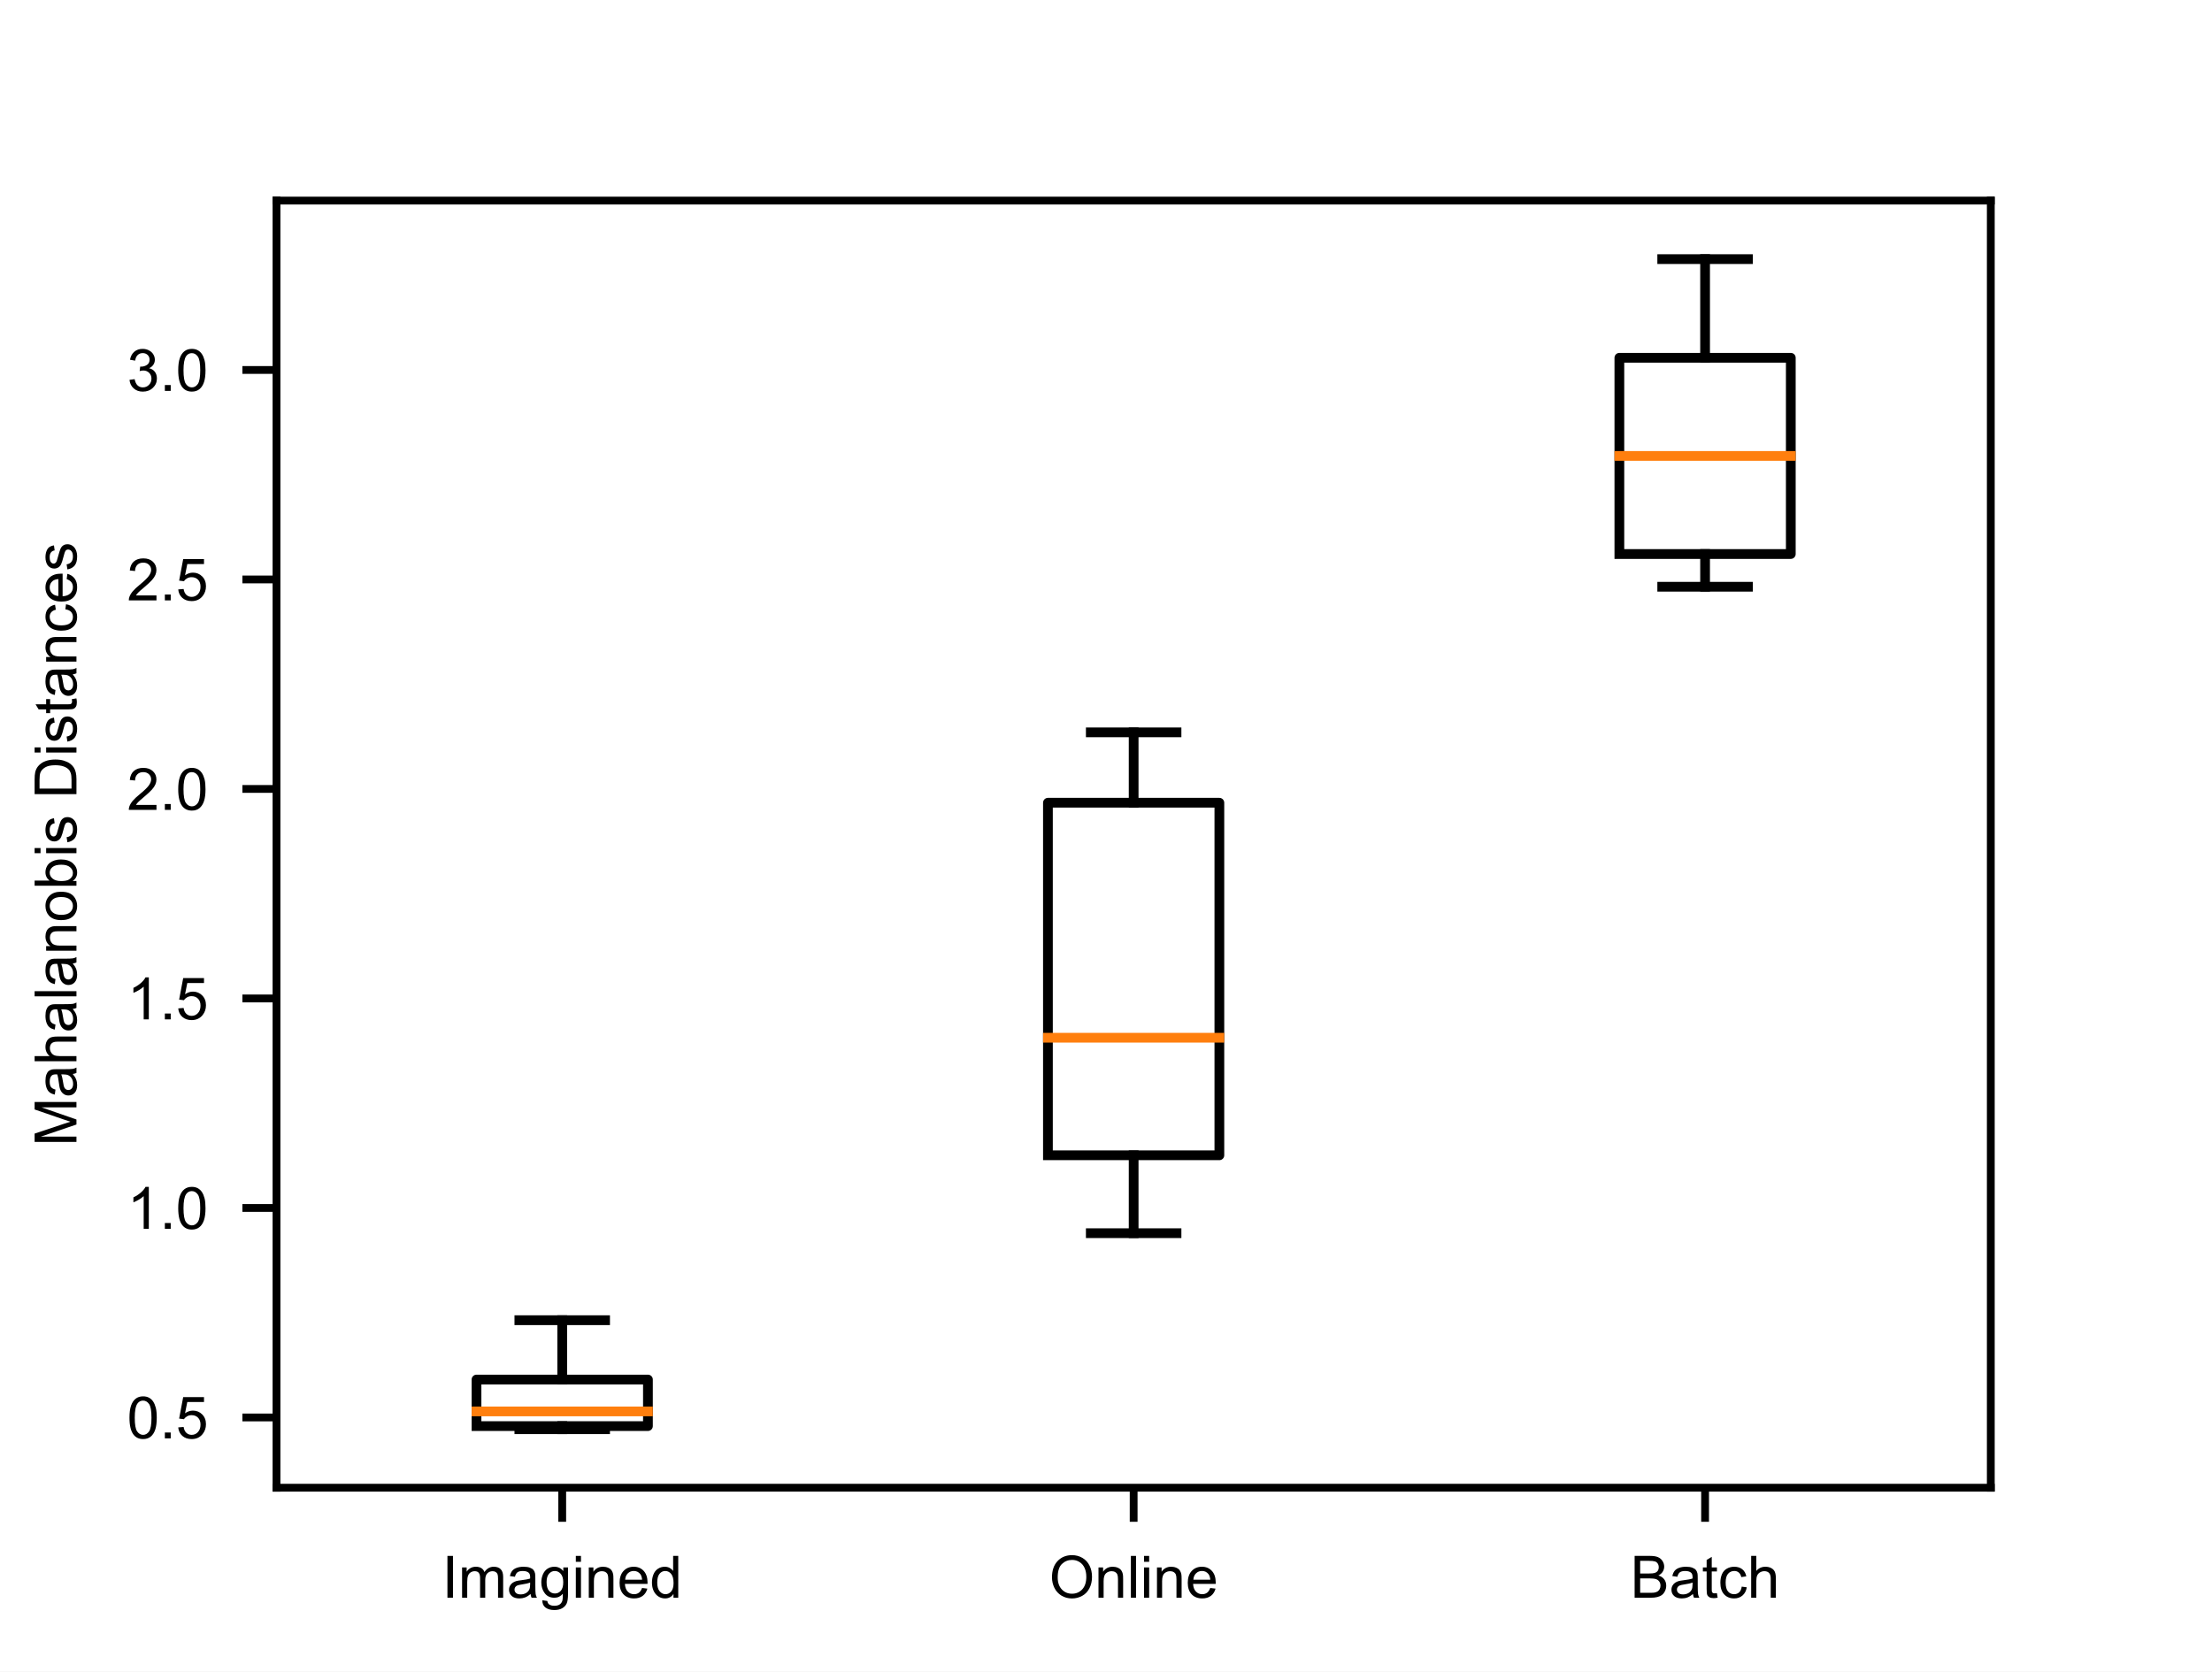
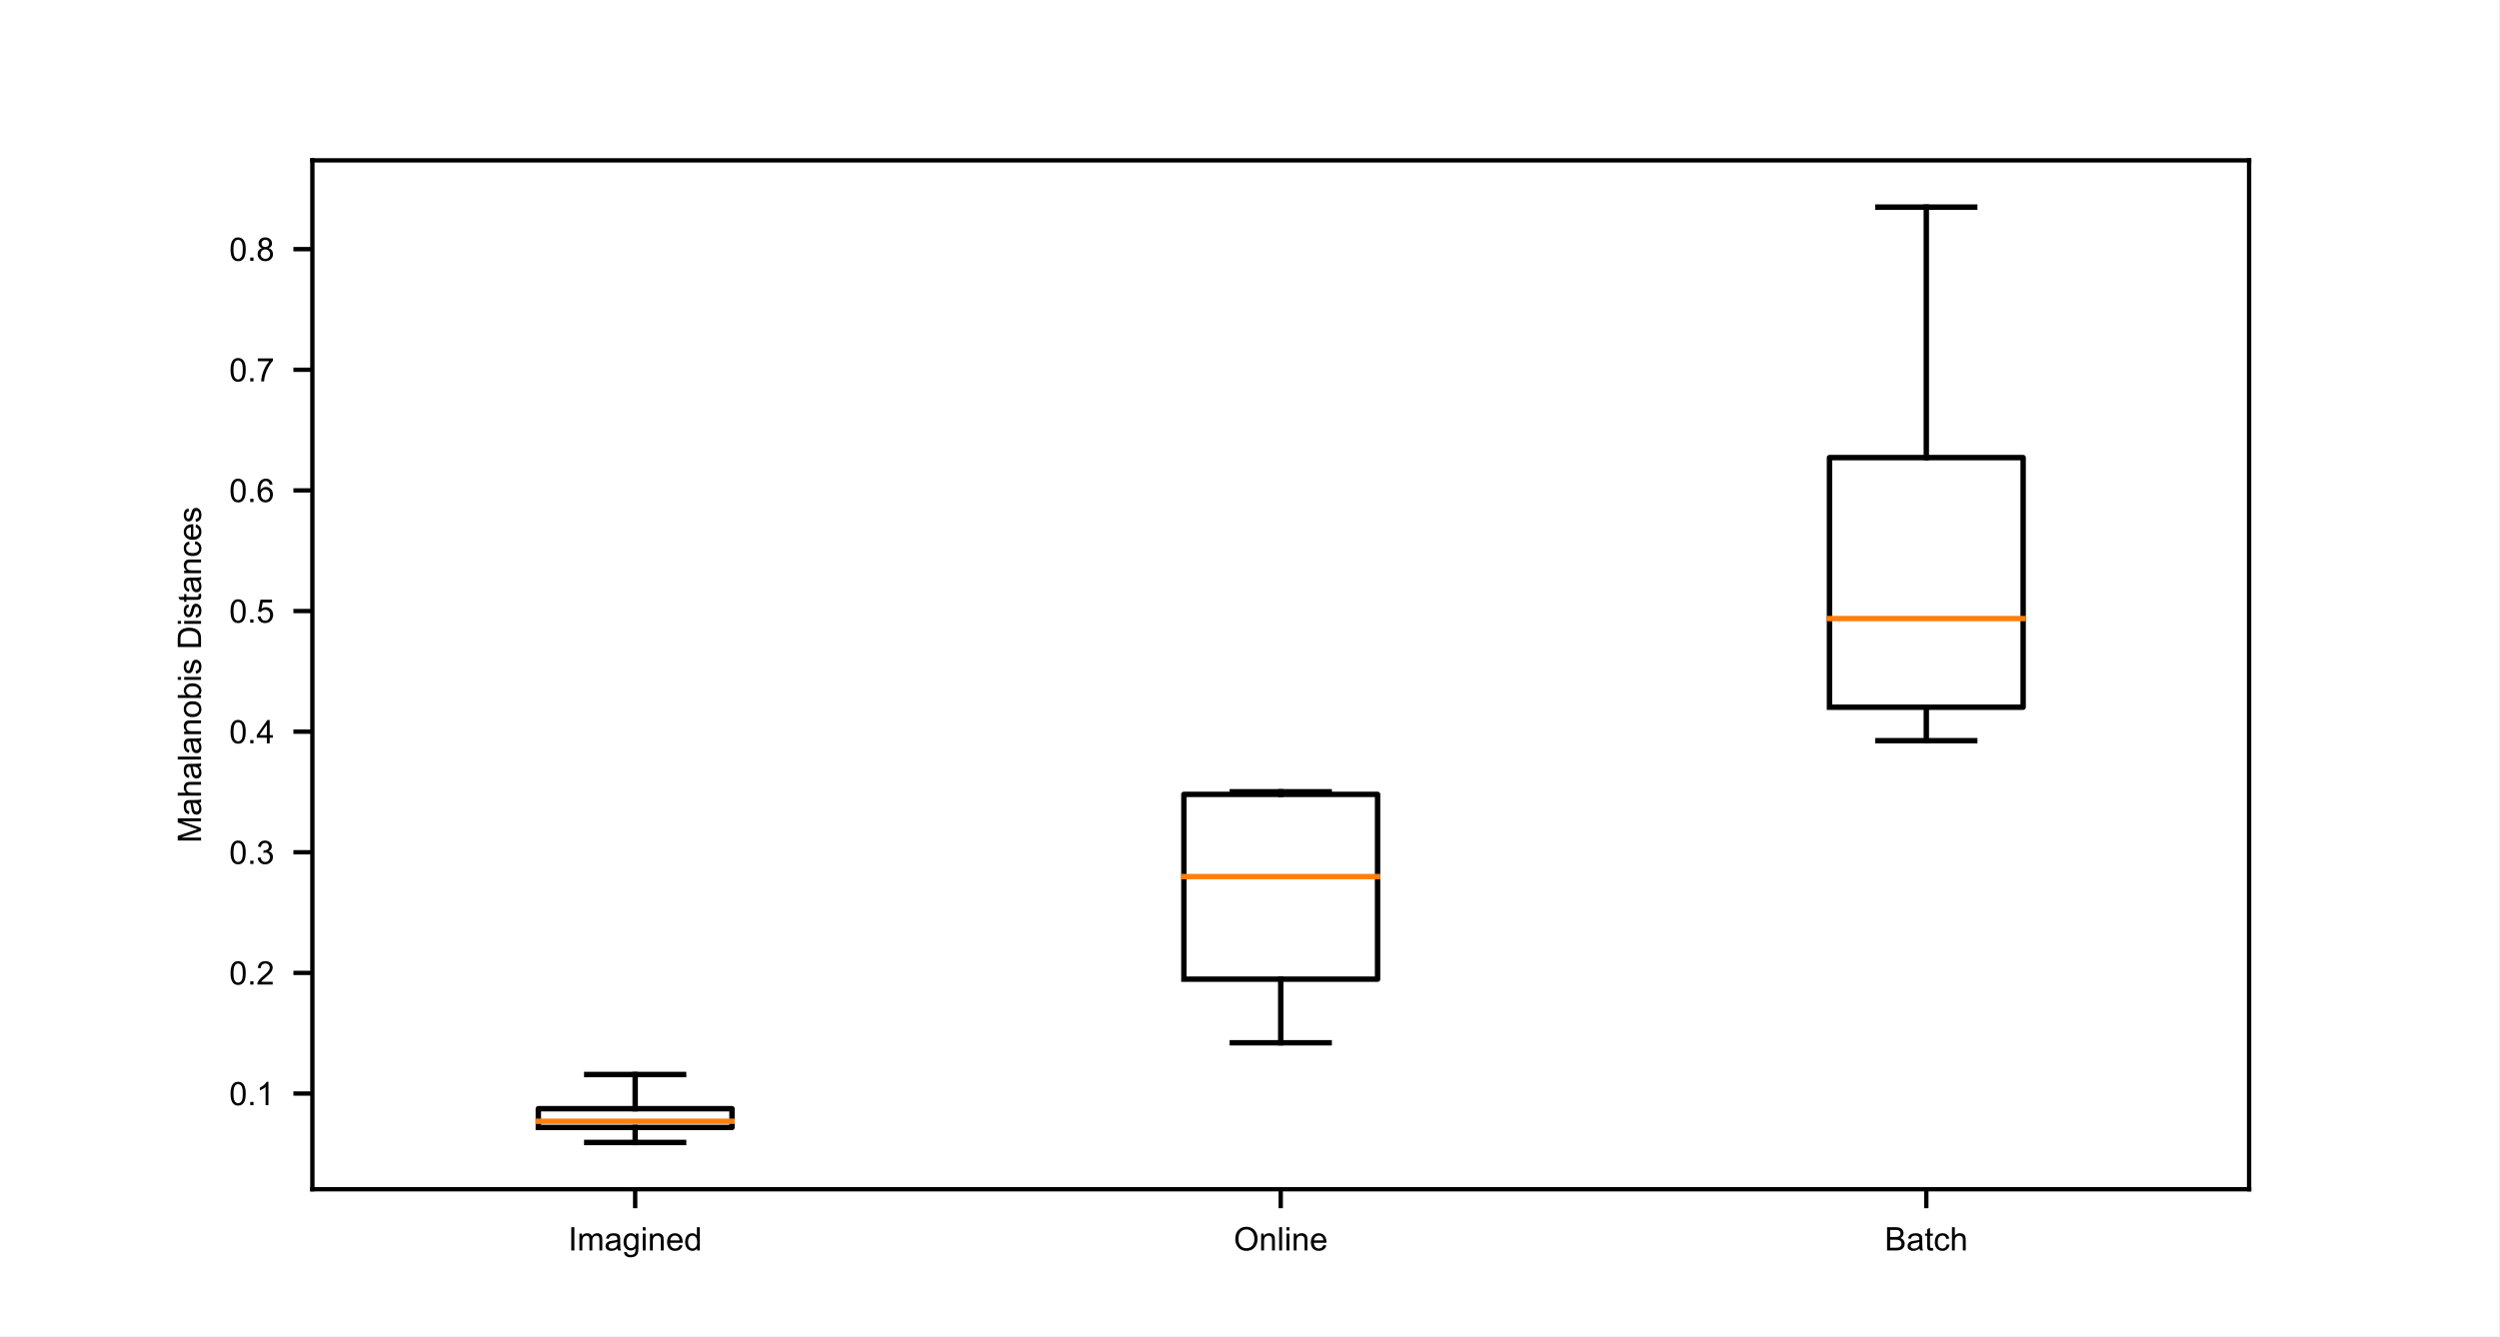
- <svg xmlns="http://www.w3.org/2000/svg" xmlns:xlink="http://www.w3.org/1999/xlink" width="227.04pt" height="171.6pt" viewBox="0 0 227.04 171.6" version="1.1">
+ <svg xmlns="http://www.w3.org/2000/svg" xmlns:xlink="http://www.w3.org/1999/xlink" width="460.8pt" height="246.48pt" viewBox="0 0 460.8 246.48" version="1.1">
  <defs>
    <style type="text/css">*{stroke-linejoin: round; stroke-linecap: butt}</style>
  </defs>
  <g id="figure_1">
    <g id="patch_1">
-       <path d="M 0 171.6  L 227.04 171.6  L 227.04 0  L 0 0  z " style="fill: #ffffff" />
+       <path d="M 0 246.48  L 460.8 246.48  L 460.8 0  L 0 0  z " style="fill: #ffffff" />
    </g>
    <g id="axes_1">
      <g id="patch_2">
-         <path d="M 28.38 152.724  L 204.336 152.724  L 204.336 20.592  L 28.38 20.592  z " style="fill: #ffffff" />
+         <path d="M 57.6 219.367  L 414.72 219.367  L 414.72 29.578  L 57.6 29.578  z " style="fill: #ffffff" />
      </g>
      <g id="matplotlib.axis_1">
        <g id="xtick_1">
          <g id="line2d_1">
            <defs>
-               <path id="m47b3248f1f" d="M 0 0  L 0 3.5  " style="stroke: #000000; stroke-width: 0.8" />
+               <path id="m1ab980bf14" d="M 0 0  L 0 3.5  " style="stroke: #000000; stroke-width: 0.8" />
            </defs>
            <g>
-               <use xlink:href="#m47b3248f1f" x="57.706" y="152.724" style="stroke: #000000; stroke-width: 0.8" />
+               <use xlink:href="#m1ab980bf14" x="117.12" y="219.367" style="stroke: #000000; stroke-width: 0.8" />
            </g>
          </g>
          <g id="text_1">
-             <g transform="translate(45.36569 164.0187)scale(0.06 -0.06)">
+             <g transform="translate(104.7797 230.6619)scale(0.06 -0.06)">
              <defs>
                <path id="ArialMT-49" d="M 597 0  L 597 4581  L 1203 4581  L 1203 0  L 597 0  z " transform="scale(0.015625)" />
                <path id="ArialMT-6d" d="M 422 0  L 422 3319  L 925 3319  L 925 2853  Q 1081 3097 1340 3245  Q 1600 3394 1931 3394  Q 2300 3394 2536 3241  Q 2772 3088 2869 2813  Q 3263 3394 3894 3394  Q 4388 3394 4653 3120  Q 4919 2847 4919 2278  L 4919 0  L 4359 0  L 4359 2091  Q 4359 2428 4304 2576  Q 4250 2725 4106 2815  Q 3963 2906 3769 2906  Q 3419 2906 3187 2673  Q 2956 2441 2956 1928  L 2956 0  L 2394 0  L 2394 2156  Q 2394 2531 2256 2718  Q 2119 2906 1806 2906  Q 1569 2906 1367 2781  Q 1166 2656 1075 2415  Q 984 2175 984 1722  L 984 0  L 422 0  z " transform="scale(0.015625)" />
                <path id="ArialMT-61" d="M 2588 409  Q 2275 144 1986 34  Q 1697 -75 1366 -75  Q 819 -75 525 192  Q 231 459 231 875  Q 231 1119 342 1320  Q 453 1522 633 1644  Q 813 1766 1038 1828  Q 1203 1872 1538 1913  Q 2219 1994 2541 2106  Q 2544 2222 2544 2253  Q 2544 2597 2384 2738  Q 2169 2928 1744 2928  Q 1347 2928 1158 2789  Q 969 2650 878 2297  L 328 2372  Q 403 2725 575 2942  Q 747 3159 1072 3276  Q 1397 3394 1825 3394  Q 2250 3394 2515 3294  Q 2781 3194 2906 3042  Q 3031 2891 3081 2659  Q 3109 2516 3109 2141  L 3109 1391  Q 3109 606 3145 398  Q 3181 191 3288 0  L 2700 0  Q 2613 175 2588 409  z M 2541 1666  Q 2234 1541 1622 1453  Q 1275 1403 1131 1340  Q 988 1278 909 1158  Q 831 1038 831 891  Q 831 666 1001 516  Q 1172 366 1500 366  Q 1825 366 2078 508  Q 2331 650 2450 897  Q 2541 1088 2541 1459  L 2541 1666  z " transform="scale(0.015625)" />
                <path id="ArialMT-67" d="M 319 -275  L 866 -356  Q 900 -609 1056 -725  Q 1266 -881 1628 -881  Q 2019 -881 2231 -725  Q 2444 -569 2519 -288  Q 2563 -116 2559 434  Q 2191 0 1641 0  Q 956 0 581 494  Q 206 988 206 1678  Q 206 2153 378 2554  Q 550 2956 876 3175  Q 1203 3394 1644 3394  Q 2231 3394 2613 2919  L 2613 3319  L 3131 3319  L 3131 450  Q 3131 -325 2973 -648  Q 2816 -972 2473 -1159  Q 2131 -1347 1631 -1347  Q 1038 -1347 672 -1080  Q 306 -813 319 -275  z M 784 1719  Q 784 1066 1043 766  Q 1303 466 1694 466  Q 2081 466 2343 764  Q 2606 1063 2606 1700  Q 2606 2309 2336 2618  Q 2066 2928 1684 2928  Q 1309 2928 1046 2623  Q 784 2319 784 1719  z " transform="scale(0.015625)" />
                <path id="ArialMT-69" d="M 425 3934  L 425 4581  L 988 4581  L 988 3934  L 425 3934  z M 425 0  L 425 3319  L 988 3319  L 988 0  L 425 0  z " transform="scale(0.015625)" />
                <path id="ArialMT-6e" d="M 422 0  L 422 3319  L 928 3319  L 928 2847  Q 1294 3394 1984 3394  Q 2284 3394 2536 3286  Q 2788 3178 2913 3003  Q 3038 2828 3088 2588  Q 3119 2431 3119 2041  L 3119 0  L 2556 0  L 2556 2019  Q 2556 2363 2490 2533  Q 2425 2703 2258 2804  Q 2091 2906 1866 2906  Q 1506 2906 1245 2678  Q 984 2450 984 1813  L 984 0  L 422 0  z " transform="scale(0.015625)" />
                <path id="ArialMT-65" d="M 2694 1069  L 3275 997  Q 3138 488 2766 206  Q 2394 -75 1816 -75  Q 1088 -75 661 373  Q 234 822 234 1631  Q 234 2469 665 2931  Q 1097 3394 1784 3394  Q 2450 3394 2872 2941  Q 3294 2488 3294 1666  Q 3294 1616 3291 1516  L 816 1516  Q 847 969 1125 678  Q 1403 388 1819 388  Q 2128 388 2347 550  Q 2566 713 2694 1069  z M 847 1978  L 2700 1978  Q 2663 2397 2488 2606  Q 2219 2931 1791 2931  Q 1403 2931 1139 2672  Q 875 2413 847 1978  z " transform="scale(0.015625)" />
                <path id="ArialMT-64" d="M 2575 0  L 2575 419  Q 2259 -75 1647 -75  Q 1250 -75 917 144  Q 584 363 401 755  Q 219 1147 219 1656  Q 219 2153 384 2558  Q 550 2963 881 3178  Q 1213 3394 1622 3394  Q 1922 3394 2156 3267  Q 2391 3141 2538 2938  L 2538 4581  L 3097 4581  L 3097 0  L 2575 0  z M 797 1656  Q 797 1019 1065 703  Q 1334 388 1700 388  Q 2069 388 2326 689  Q 2584 991 2584 1609  Q 2584 2291 2321 2609  Q 2059 2928 1675 2928  Q 1300 2928 1048 2622  Q 797 2316 797 1656  z " transform="scale(0.015625)" />
              </defs>
              <use xlink:href="#ArialMT-49" />
              <use xlink:href="#ArialMT-6d" x="27.783" />
              <use xlink:href="#ArialMT-61" x="111.084" />
              <use xlink:href="#ArialMT-67" x="166.699" />
              <use xlink:href="#ArialMT-69" x="222.314" />
              <use xlink:href="#ArialMT-6e" x="244.531" />
              <use xlink:href="#ArialMT-65" x="300.146" />
              <use xlink:href="#ArialMT-64" x="355.762" />
            </g>
          </g>
        </g>
        <g id="xtick_2">
          <g id="line2d_2">
            <g>
-               <use xlink:href="#m47b3248f1f" x="116.358" y="152.724" style="stroke: #000000; stroke-width: 0.8" />
+               <use xlink:href="#m1ab980bf14" x="236.16" y="219.367" style="stroke: #000000; stroke-width: 0.8" />
            </g>
          </g>
          <g id="text_2">
-             <g transform="translate(107.6866 164.0187)scale(0.06 -0.06)">
+             <g transform="translate(227.4886 230.6619)scale(0.06 -0.06)">
              <defs>
                <path id="ArialMT-4f" d="M 309 2231  Q 309 3372 921 4017  Q 1534 4663 2503 4663  Q 3138 4663 3647 4359  Q 4156 4056 4423 3514  Q 4691 2972 4691 2284  Q 4691 1588 4409 1038  Q 4128 488 3612 205  Q 3097 -78 2500 -78  Q 1853 -78 1343 234  Q 834 547 571 1087  Q 309 1628 309 2231  z M 934 2222  Q 934 1394 1379 917  Q 1825 441 2497 441  Q 3181 441 3623 922  Q 4066 1403 4066 2288  Q 4066 2847 3877 3264  Q 3688 3681 3323 3911  Q 2959 4141 2506 4141  Q 1863 4141 1398 3698  Q 934 3256 934 2222  z " transform="scale(0.015625)" />
                <path id="ArialMT-6c" d="M 409 0  L 409 4581  L 972 4581  L 972 0  L 409 0  z " transform="scale(0.015625)" />
              </defs>
              <use xlink:href="#ArialMT-4f" />
              <use xlink:href="#ArialMT-6e" x="77.783" />
              <use xlink:href="#ArialMT-6c" x="133.398" />
              <use xlink:href="#ArialMT-69" x="155.615" />
              <use xlink:href="#ArialMT-6e" x="177.832" />
              <use xlink:href="#ArialMT-65" x="233.447" />
            </g>
          </g>
        </g>
        <g id="xtick_3">
          <g id="line2d_3">
            <g>
-               <use xlink:href="#m47b3248f1f" x="175.01" y="152.724" style="stroke: #000000; stroke-width: 0.8" />
+               <use xlink:href="#m1ab980bf14" x="355.2" y="219.367" style="stroke: #000000; stroke-width: 0.8" />
            </g>
          </g>
          <g id="text_3">
-             <g transform="translate(167.3389 164.0187)scale(0.06 -0.06)">
+             <g transform="translate(347.5289 230.6619)scale(0.06 -0.06)">
              <defs>
                <path id="ArialMT-42" d="M 469 0  L 469 4581  L 2188 4581  Q 2713 4581 3030 4442  Q 3347 4303 3526 4014  Q 3706 3725 3706 3409  Q 3706 3116 3547 2856  Q 3388 2597 3066 2438  Q 3481 2316 3704 2022  Q 3928 1728 3928 1328  Q 3928 1006 3792 729  Q 3656 453 3456 303  Q 3256 153 2954 76  Q 2653 0 2216 0  L 469 0  z M 1075 2656  L 2066 2656  Q 2469 2656 2644 2709  Q 2875 2778 2992 2937  Q 3109 3097 3109 3338  Q 3109 3566 3000 3739  Q 2891 3913 2687 3977  Q 2484 4041 1991 4041  L 1075 4041  L 1075 2656  z M 1075 541  L 2216 541  Q 2509 541 2628 563  Q 2838 600 2978 687  Q 3119 775 3209 942  Q 3300 1109 3300 1328  Q 3300 1584 3169 1773  Q 3038 1963 2805 2039  Q 2572 2116 2134 2116  L 1075 2116  L 1075 541  z " transform="scale(0.015625)" />
                <path id="ArialMT-74" d="M 1650 503  L 1731 6  Q 1494 -44 1306 -44  Q 1000 -44 831 53  Q 663 150 594 308  Q 525 466 525 972  L 525 2881  L 113 2881  L 113 3319  L 525 3319  L 525 4141  L 1084 4478  L 1084 3319  L 1650 3319  L 1650 2881  L 1084 2881  L 1084 941  Q 1084 700 1114 631  Q 1144 563 1211 522  Q 1278 481 1403 481  Q 1497 481 1650 503  z " transform="scale(0.015625)" />
                <path id="ArialMT-63" d="M 2588 1216  L 3141 1144  Q 3050 572 2676 248  Q 2303 -75 1759 -75  Q 1078 -75 664 370  Q 250 816 250 1647  Q 250 2184 428 2587  Q 606 2991 970 3192  Q 1334 3394 1763 3394  Q 2303 3394 2647 3120  Q 2991 2847 3088 2344  L 2541 2259  Q 2463 2594 2264 2762  Q 2066 2931 1784 2931  Q 1359 2931 1093 2626  Q 828 2322 828 1663  Q 828 994 1084 691  Q 1341 388 1753 388  Q 2084 388 2306 591  Q 2528 794 2588 1216  z " transform="scale(0.015625)" />
                <path id="ArialMT-68" d="M 422 0  L 422 4581  L 984 4581  L 984 2938  Q 1378 3394 1978 3394  Q 2347 3394 2619 3248  Q 2891 3103 3008 2847  Q 3125 2591 3125 2103  L 3125 0  L 2563 0  L 2563 2103  Q 2563 2525 2380 2717  Q 2197 2909 1863 2909  Q 1613 2909 1392 2779  Q 1172 2650 1078 2428  Q 984 2206 984 1816  L 984 0  L 422 0  z " transform="scale(0.015625)" />
              </defs>
              <use xlink:href="#ArialMT-42" />
              <use xlink:href="#ArialMT-61" x="66.699" />
              <use xlink:href="#ArialMT-74" x="122.314" />
              <use xlink:href="#ArialMT-63" x="150.098" />
              <use xlink:href="#ArialMT-68" x="200.098" />
            </g>
          </g>
        </g>
      </g>
      <g id="matplotlib.axis_2">
        <g id="ytick_1">
          <g id="line2d_4">
            <defs>
-               <path id="m4c62e36bdb" d="M 0 0  L -3.5 0  " style="stroke: #000000; stroke-width: 0.8" />
+               <path id="ma9d1a83edb" d="M 0 0  L -3.5 0  " style="stroke: #000000; stroke-width: 0.8" />
            </defs>
            <g>
-               <use xlink:href="#m4c62e36bdb" x="28.38" y="145.51" style="stroke: #000000; stroke-width: 0.8" />
+               <use xlink:href="#ma9d1a83edb" x="57.6" y="201.712" style="stroke: #000000; stroke-width: 0.8" />
            </g>
          </g>
          <g id="text_4">
-             <g transform="translate(13.04 147.6574)scale(0.06 -0.06)">
+             <g transform="translate(42.26 203.8598)scale(0.06 -0.06)">
              <defs>
                <path id="ArialMT-30" d="M 266 2259  Q 266 3072 433 3567  Q 600 4063 929 4331  Q 1259 4600 1759 4600  Q 2128 4600 2406 4451  Q 2684 4303 2865 4023  Q 3047 3744 3150 3342  Q 3253 2941 3253 2259  Q 3253 1453 3087 958  Q 2922 463 2592 192  Q 2263 -78 1759 -78  Q 1097 -78 719 397  Q 266 969 266 2259  z M 844 2259  Q 844 1131 1108 757  Q 1372 384 1759 384  Q 2147 384 2411 759  Q 2675 1134 2675 2259  Q 2675 3391 2411 3762  Q 2147 4134 1753 4134  Q 1366 4134 1134 3806  Q 844 3388 844 2259  z " transform="scale(0.015625)" />
                <path id="ArialMT-2e" d="M 581 0  L 581 641  L 1222 641  L 1222 0  L 581 0  z " transform="scale(0.015625)" />
-                 <path id="ArialMT-35" d="M 266 1200  L 856 1250  Q 922 819 1161 601  Q 1400 384 1738 384  Q 2144 384 2425 690  Q 2706 997 2706 1503  Q 2706 1984 2436 2262  Q 2166 2541 1728 2541  Q 1456 2541 1237 2417  Q 1019 2294 894 2097  L 366 2166  L 809 4519  L 3088 4519  L 3088 3981  L 1259 3981  L 1013 2750  Q 1425 3038 1878 3038  Q 2478 3038 2890 2622  Q 3303 2206 3303 1553  Q 3303 931 2941 478  Q 2500 -78 1738 -78  Q 1113 -78 717 272  Q 322 622 266 1200  z " transform="scale(0.015625)" />
-               </defs>
-               <use xlink:href="#ArialMT-30" />
-               <use xlink:href="#ArialMT-2e" x="55.615" />
-               <use xlink:href="#ArialMT-35" x="83.398" />
+                 <path id="ArialMT-31" d="M 2384 0  L 1822 0  L 1822 3584  Q 1619 3391 1289 3197  Q 959 3003 697 2906  L 697 3450  Q 1169 3672 1522 3987  Q 1875 4303 2022 4600  L 2384 4600  L 2384 0  z " transform="scale(0.015625)" />
+               </defs>
+               <use xlink:href="#ArialMT-30" />
+               <use xlink:href="#ArialMT-2e" x="55.615" />
+               <use xlink:href="#ArialMT-31" x="83.398" />
            </g>
          </g>
        </g>
        <g id="ytick_2">
          <g id="line2d_5">
            <g>
-               <use xlink:href="#m4c62e36bdb" x="28.38" y="124.004" style="stroke: #000000; stroke-width: 0.8" />
+               <use xlink:href="#ma9d1a83edb" x="57.6" y="179.461" style="stroke: #000000; stroke-width: 0.8" />
            </g>
          </g>
          <g id="text_5">
-             <g transform="translate(13.04 126.1514)scale(0.06 -0.06)">
-               <defs>
-                 <path id="ArialMT-31" d="M 2384 0  L 1822 0  L 1822 3584  Q 1619 3391 1289 3197  Q 959 3003 697 2906  L 697 3450  Q 1169 3672 1522 3987  Q 1875 4303 2022 4600  L 2384 4600  L 2384 0  z " transform="scale(0.015625)" />
-               </defs>
-               <use xlink:href="#ArialMT-31" />
-               <use xlink:href="#ArialMT-2e" x="55.615" />
-               <use xlink:href="#ArialMT-30" x="83.398" />
+             <g transform="translate(42.26 181.6088)scale(0.06 -0.06)">
+               <defs>
+                 <path id="ArialMT-32" d="M 3222 541  L 3222 0  L 194 0  Q 188 203 259 391  Q 375 700 629 1000  Q 884 1300 1366 1694  Q 2113 2306 2375 2664  Q 2638 3022 2638 3341  Q 2638 3675 2398 3904  Q 2159 4134 1775 4134  Q 1369 4134 1125 3890  Q 881 3647 878 3216  L 300 3275  Q 359 3922 746 4261  Q 1134 4600 1788 4600  Q 2447 4600 2831 4234  Q 3216 3869 3216 3328  Q 3216 3053 3103 2787  Q 2991 2522 2730 2228  Q 2469 1934 1863 1422  Q 1356 997 1212 845  Q 1069 694 975 541  L 3222 541  z " transform="scale(0.015625)" />
+               </defs>
+               <use xlink:href="#ArialMT-30" />
+               <use xlink:href="#ArialMT-2e" x="55.615" />
+               <use xlink:href="#ArialMT-32" x="83.398" />
            </g>
          </g>
        </g>
        <g id="ytick_3">
          <g id="line2d_6">
            <g>
-               <use xlink:href="#m4c62e36bdb" x="28.38" y="102.498" style="stroke: #000000; stroke-width: 0.8" />
+               <use xlink:href="#ma9d1a83edb" x="57.6" y="157.211" style="stroke: #000000; stroke-width: 0.8" />
            </g>
          </g>
          <g id="text_6">
-             <g transform="translate(13.04 104.6455)scale(0.06 -0.06)">
-               <use xlink:href="#ArialMT-31" />
-               <use xlink:href="#ArialMT-2e" x="55.615" />
-               <use xlink:href="#ArialMT-35" x="83.398" />
+             <g transform="translate(42.26 159.3579)scale(0.06 -0.06)">
+               <defs>
+                 <path id="ArialMT-33" d="M 269 1209  L 831 1284  Q 928 806 1161 595  Q 1394 384 1728 384  Q 2125 384 2398 659  Q 2672 934 2672 1341  Q 2672 1728 2419 1979  Q 2166 2231 1775 2231  Q 1616 2231 1378 2169  L 1441 2663  Q 1497 2656 1531 2656  Q 1891 2656 2178 2843  Q 2466 3031 2466 3422  Q 2466 3731 2256 3934  Q 2047 4138 1716 4138  Q 1388 4138 1169 3931  Q 950 3725 888 3313  L 325 3413  Q 428 3978 793 4289  Q 1159 4600 1703 4600  Q 2078 4600 2393 4439  Q 2709 4278 2876 4000  Q 3044 3722 3044 3409  Q 3044 3113 2884 2869  Q 2725 2625 2413 2481  Q 2819 2388 3044 2092  Q 3269 1797 3269 1353  Q 3269 753 2831 336  Q 2394 -81 1725 -81  Q 1122 -81 723 278  Q 325 638 269 1209  z " transform="scale(0.015625)" />
+               </defs>
+               <use xlink:href="#ArialMT-30" />
+               <use xlink:href="#ArialMT-2e" x="55.615" />
+               <use xlink:href="#ArialMT-33" x="83.398" />
            </g>
          </g>
        </g>
        <g id="ytick_4">
          <g id="line2d_7">
            <g>
-               <use xlink:href="#m4c62e36bdb" x="28.38" y="80.992" style="stroke: #000000; stroke-width: 0.8" />
+               <use xlink:href="#ma9d1a83edb" x="57.6" y="134.96" style="stroke: #000000; stroke-width: 0.8" />
            </g>
          </g>
          <g id="text_7">
-             <g transform="translate(13.04 83.13962)scale(0.06 -0.06)">
-               <defs>
-                 <path id="ArialMT-32" d="M 3222 541  L 3222 0  L 194 0  Q 188 203 259 391  Q 375 700 629 1000  Q 884 1300 1366 1694  Q 2113 2306 2375 2664  Q 2638 3022 2638 3341  Q 2638 3675 2398 3904  Q 2159 4134 1775 4134  Q 1369 4134 1125 3890  Q 881 3647 878 3216  L 300 3275  Q 359 3922 746 4261  Q 1134 4600 1788 4600  Q 2447 4600 2831 4234  Q 3216 3869 3216 3328  Q 3216 3053 3103 2787  Q 2991 2522 2730 2228  Q 2469 1934 1863 1422  Q 1356 997 1212 845  Q 1069 694 975 541  L 3222 541  z " transform="scale(0.015625)" />
-               </defs>
-               <use xlink:href="#ArialMT-32" />
-               <use xlink:href="#ArialMT-2e" x="55.615" />
-               <use xlink:href="#ArialMT-30" x="83.398" />
+             <g transform="translate(42.26 137.1069)scale(0.06 -0.06)">
+               <defs>
+                 <path id="ArialMT-34" d="M 2069 0  L 2069 1097  L 81 1097  L 81 1613  L 2172 4581  L 2631 4581  L 2631 1613  L 3250 1613  L 3250 1097  L 2631 1097  L 2631 0  L 2069 0  z M 2069 1613  L 2069 3678  L 634 1613  L 2069 1613  z " transform="scale(0.015625)" />
+               </defs>
+               <use xlink:href="#ArialMT-30" />
+               <use xlink:href="#ArialMT-2e" x="55.615" />
+               <use xlink:href="#ArialMT-34" x="83.398" />
            </g>
          </g>
        </g>
        <g id="ytick_5">
          <g id="line2d_8">
            <g>
-               <use xlink:href="#m4c62e36bdb" x="28.38" y="59.486" style="stroke: #000000; stroke-width: 0.8" />
+               <use xlink:href="#ma9d1a83edb" x="57.6" y="112.709" style="stroke: #000000; stroke-width: 0.8" />
            </g>
          </g>
          <g id="text_8">
-             <g transform="translate(13.04 61.6337)scale(0.06 -0.06)">
-               <use xlink:href="#ArialMT-32" />
+             <g transform="translate(42.26 114.8559)scale(0.06 -0.06)">
+               <defs>
+                 <path id="ArialMT-35" d="M 266 1200  L 856 1250  Q 922 819 1161 601  Q 1400 384 1738 384  Q 2144 384 2425 690  Q 2706 997 2706 1503  Q 2706 1984 2436 2262  Q 2166 2541 1728 2541  Q 1456 2541 1237 2417  Q 1019 2294 894 2097  L 366 2166  L 809 4519  L 3088 4519  L 3088 3981  L 1259 3981  L 1013 2750  Q 1425 3038 1878 3038  Q 2478 3038 2890 2622  Q 3303 2206 3303 1553  Q 3303 931 2941 478  Q 2500 -78 1738 -78  Q 1113 -78 717 272  Q 322 622 266 1200  z " transform="scale(0.015625)" />
+               </defs>
+               <use xlink:href="#ArialMT-30" />
              <use xlink:href="#ArialMT-2e" x="55.615" />
              <use xlink:href="#ArialMT-35" x="83.398" />
            </g>
          </g>
        </g>
        <g id="ytick_6">
          <g id="line2d_9">
            <g>
-               <use xlink:href="#m4c62e36bdb" x="28.38" y="37.98" style="stroke: #000000; stroke-width: 0.8" />
+               <use xlink:href="#ma9d1a83edb" x="57.6" y="90.458" style="stroke: #000000; stroke-width: 0.8" />
            </g>
          </g>
          <g id="text_9">
-             <g transform="translate(13.04 40.12779)scale(0.06 -0.06)">
-               <defs>
-                 <path id="ArialMT-33" d="M 269 1209  L 831 1284  Q 928 806 1161 595  Q 1394 384 1728 384  Q 2125 384 2398 659  Q 2672 934 2672 1341  Q 2672 1728 2419 1979  Q 2166 2231 1775 2231  Q 1616 2231 1378 2169  L 1441 2663  Q 1497 2656 1531 2656  Q 1891 2656 2178 2843  Q 2466 3031 2466 3422  Q 2466 3731 2256 3934  Q 2047 4138 1716 4138  Q 1388 4138 1169 3931  Q 950 3725 888 3313  L 325 3413  Q 428 3978 793 4289  Q 1159 4600 1703 4600  Q 2078 4600 2393 4439  Q 2709 4278 2876 4000  Q 3044 3722 3044 3409  Q 3044 3113 2884 2869  Q 2725 2625 2413 2481  Q 2819 2388 3044 2092  Q 3269 1797 3269 1353  Q 3269 753 2831 336  Q 2394 -81 1725 -81  Q 1122 -81 723 278  Q 325 638 269 1209  z " transform="scale(0.015625)" />
-               </defs>
-               <use xlink:href="#ArialMT-33" />
-               <use xlink:href="#ArialMT-2e" x="55.615" />
-               <use xlink:href="#ArialMT-30" x="83.398" />
-             </g>
-           </g>
-         </g>
-         <g id="text_10">
-           <g transform="translate(7.8475 117.6728)rotate(-90)scale(0.06 -0.06)">
+             <g transform="translate(42.26 92.60495)scale(0.06 -0.06)">
+               <defs>
+                 <path id="ArialMT-36" d="M 3184 3459  L 2625 3416  Q 2550 3747 2413 3897  Q 2184 4138 1850 4138  Q 1581 4138 1378 3988  Q 1113 3794 959 3422  Q 806 3050 800 2363  Q 1003 2672 1297 2822  Q 1591 2972 1913 2972  Q 2475 2972 2870 2558  Q 3266 2144 3266 1488  Q 3266 1056 3080 686  Q 2894 316 2569 119  Q 2244 -78 1831 -78  Q 1128 -78 684 439  Q 241 956 241 2144  Q 241 3472 731 4075  Q 1159 4600 1884 4600  Q 2425 4600 2770 4297  Q 3116 3994 3184 3459  z M 888 1484  Q 888 1194 1011 928  Q 1134 663 1356 523  Q 1578 384 1822 384  Q 2178 384 2434 671  Q 2691 959 2691 1453  Q 2691 1928 2437 2201  Q 2184 2475 1800 2475  Q 1419 2475 1153 2201  Q 888 1928 888 1484  z " transform="scale(0.015625)" />
+               </defs>
+               <use xlink:href="#ArialMT-30" />
+               <use xlink:href="#ArialMT-2e" x="55.615" />
+               <use xlink:href="#ArialMT-36" x="83.398" />
+             </g>
+           </g>
+         </g>
+         <g id="ytick_7">
+           <g id="line2d_10">
+             <g>
+               <use xlink:href="#ma9d1a83edb" x="57.6" y="68.207" style="stroke: #000000; stroke-width: 0.8" />
+             </g>
+           </g>
+           <g id="text_10">
+             <g transform="translate(42.26 70.35398)scale(0.06 -0.06)">
+               <defs>
+                 <path id="ArialMT-37" d="M 303 3981  L 303 4522  L 3269 4522  L 3269 4084  Q 2831 3619 2401 2847  Q 1972 2075 1738 1259  Q 1569 684 1522 0  L 944 0  Q 953 541 1156 1306  Q 1359 2072 1739 2783  Q 2119 3494 2547 3981  L 303 3981  z " transform="scale(0.015625)" />
+               </defs>
+               <use xlink:href="#ArialMT-30" />
+               <use xlink:href="#ArialMT-2e" x="55.615" />
+               <use xlink:href="#ArialMT-37" x="83.398" />
+             </g>
+           </g>
+         </g>
+         <g id="ytick_8">
+           <g id="line2d_11">
+             <g>
+               <use xlink:href="#ma9d1a83edb" x="57.6" y="45.956" style="stroke: #000000; stroke-width: 0.8" />
+             </g>
+           </g>
+           <g id="text_11">
+             <g transform="translate(42.26 48.103)scale(0.06 -0.06)">
+               <defs>
+                 <path id="ArialMT-38" d="M 1131 2484  Q 781 2613 612 2850  Q 444 3088 444 3419  Q 444 3919 803 4259  Q 1163 4600 1759 4600  Q 2359 4600 2725 4251  Q 3091 3903 3091 3403  Q 3091 3084 2923 2848  Q 2756 2613 2416 2484  Q 2838 2347 3058 2040  Q 3278 1734 3278 1309  Q 3278 722 2862 322  Q 2447 -78 1769 -78  Q 1091 -78 675 323  Q 259 725 259 1325  Q 259 1772 486 2073  Q 713 2375 1131 2484  z M 1019 3438  Q 1019 3113 1228 2906  Q 1438 2700 1772 2700  Q 2097 2700 2305 2904  Q 2513 3109 2513 3406  Q 2513 3716 2298 3927  Q 2084 4138 1766 4138  Q 1444 4138 1231 3931  Q 1019 3725 1019 3438  z M 838 1322  Q 838 1081 952 856  Q 1066 631 1291 507  Q 1516 384 1775 384  Q 2178 384 2440 643  Q 2703 903 2703 1303  Q 2703 1709 2433 1975  Q 2163 2241 1756 2241  Q 1359 2241 1098 1978  Q 838 1716 838 1322  z " transform="scale(0.015625)" />
+               </defs>
+               <use xlink:href="#ArialMT-30" />
+               <use xlink:href="#ArialMT-2e" x="55.615" />
+               <use xlink:href="#ArialMT-38" x="83.398" />
+             </g>
+           </g>
+         </g>
+         <g id="text_12">
+           <g transform="translate(37.0675 155.4872)rotate(-90)scale(0.06 -0.06)">
            <defs>
              <path id="ArialMT-4d" d="M 475 0  L 475 4581  L 1388 4581  L 2472 1338  Q 2622 884 2691 659  Q 2769 909 2934 1394  L 4031 4581  L 4847 4581  L 4847 0  L 4263 0  L 4263 3834  L 2931 0  L 2384 0  L 1059 3900  L 1059 0  L 475 0  z " transform="scale(0.015625)" />
              <path id="ArialMT-6f" d="M 213 1659  Q 213 2581 725 3025  Q 1153 3394 1769 3394  Q 2453 3394 2887 2945  Q 3322 2497 3322 1706  Q 3322 1066 3130 698  Q 2938 331 2570 128  Q 2203 -75 1769 -75  Q 1072 -75 642 372  Q 213 819 213 1659  z M 791 1659  Q 791 1022 1069 705  Q 1347 388 1769 388  Q 2188 388 2466 706  Q 2744 1025 2744 1678  Q 2744 2294 2464 2611  Q 2184 2928 1769 2928  Q 1347 2928 1069 2612  Q 791 2297 791 1659  z " transform="scale(0.015625)" />
              <path id="ArialMT-62" d="M 941 0  L 419 0  L 419 4581  L 981 4581  L 981 2947  Q 1338 3394 1891 3394  Q 2197 3394 2470 3270  Q 2744 3147 2920 2923  Q 3097 2700 3197 2384  Q 3297 2069 3297 1709  Q 3297 856 2875 390  Q 2453 -75 1863 -75  Q 1275 -75 941 416  L 941 0  z M 934 1684  Q 934 1088 1097 822  Q 1363 388 1816 388  Q 2184 388 2453 708  Q 2722 1028 2722 1663  Q 2722 2313 2464 2622  Q 2206 2931 1841 2931  Q 1472 2931 1203 2611  Q 934 2291 934 1684  z " transform="scale(0.015625)" />
              <path id="ArialMT-73" d="M 197 991  L 753 1078  Q 800 744 1014 566  Q 1228 388 1613 388  Q 2000 388 2187 545  Q 2375 703 2375 916  Q 2375 1106 2209 1216  Q 2094 1291 1634 1406  Q 1016 1563 777 1677  Q 538 1791 414 1992  Q 291 2194 291 2438  Q 291 2659 392 2848  Q 494 3038 669 3163  Q 800 3259 1026 3326  Q 1253 3394 1513 3394  Q 1903 3394 2198 3281  Q 2494 3169 2634 2976  Q 2775 2784 2828 2463  L 2278 2388  Q 2241 2644 2061 2787  Q 1881 2931 1553 2931  Q 1166 2931 1000 2803  Q 834 2675 834 2503  Q 834 2394 903 2306  Q 972 2216 1119 2156  Q 1203 2125 1616 2013  Q 2213 1853 2448 1751  Q 2684 1650 2818 1456  Q 2953 1263 2953 975  Q 2953 694 2789 445  Q 2625 197 2315 61  Q 2006 -75 1616 -75  Q 969 -75 630 194  Q 291 463 197 991  z " transform="scale(0.015625)" />
              <path id="ArialMT-20" transform="scale(0.015625)" />
              <path id="ArialMT-44" d="M 494 0  L 494 4581  L 2072 4581  Q 2606 4581 2888 4516  Q 3281 4425 3559 4188  Q 3922 3881 4101 3404  Q 4281 2928 4281 2316  Q 4281 1794 4159 1391  Q 4038 988 3847 723  Q 3656 459 3429 307  Q 3203 156 2883 78  Q 2563 0 2147 0  L 494 0  z M 1100 541  L 2078 541  Q 2531 541 2789 625  Q 3047 709 3200 863  Q 3416 1078 3536 1442  Q 3656 1806 3656 2325  Q 3656 3044 3420 3430  Q 3184 3816 2847 3947  Q 2603 4041 2063 4041  L 1100 4041  L 1100 541  z " transform="scale(0.015625)" />
            </defs>
            <use xlink:href="#ArialMT-4d" />
            <use xlink:href="#ArialMT-61" x="83.301" />
            <use xlink:href="#ArialMT-68" x="138.916" />
            <use xlink:href="#ArialMT-61" x="194.531" />
            <use xlink:href="#ArialMT-6c" x="250.146" />
            <use xlink:href="#ArialMT-61" x="272.363" />
            <use xlink:href="#ArialMT-6e" x="327.979" />
            <use xlink:href="#ArialMT-6f" x="383.594" />
            <use xlink:href="#ArialMT-62" x="439.209" />
            <use xlink:href="#ArialMT-69" x="494.824" />
            <use xlink:href="#ArialMT-73" x="517.041" />
            <use xlink:href="#ArialMT-20" x="567.041" />
            <use xlink:href="#ArialMT-44" x="594.824" />
            <use xlink:href="#ArialMT-69" x="667.041" />
            <use xlink:href="#ArialMT-73" x="689.258" />
            <use xlink:href="#ArialMT-74" x="739.258" />
            <use xlink:href="#ArialMT-61" x="767.041" />
            <use xlink:href="#ArialMT-6e" x="822.656" />
            <use xlink:href="#ArialMT-63" x="878.271" />
            <use xlink:href="#ArialMT-65" x="928.271" />
            <use xlink:href="#ArialMT-73" x="983.887" />
          </g>
        </g>
      </g>
-       <g id="line2d_10">
-         <path d="M 48.908 146.397  L 66.504 146.397  L 66.504 141.619  L 48.908 141.619  L 48.908 146.397  " clip-path="url(#p0a13aa5854)" style="fill: none; stroke: #000000; stroke-linecap: square" />
-       </g>
-       <g id="line2d_11">
-         <path d="M 57.706 146.397  L 57.706 146.718  " clip-path="url(#p0a13aa5854)" style="fill: none; stroke: #000000; stroke-linecap: square" />
-       </g>
      <g id="line2d_12">
-         <path d="M 57.706 141.619  L 57.706 135.528  " clip-path="url(#p0a13aa5854)" style="fill: none; stroke: #000000; stroke-linecap: square" />
+         <path d="M 99.264 207.968  L 134.976 207.968  L 134.976 204.51  L 99.264 204.51  L 99.264 207.968  " clip-path="url(#p60dd200598)" style="fill: none; stroke: #000000; stroke-linecap: square" />
      </g>
      <g id="line2d_13">
-         <path d="M 53.307 146.718  L 62.105 146.718  " clip-path="url(#p0a13aa5854)" style="fill: none; stroke: #000000; stroke-linecap: square" />
+         <path d="M 117.12 207.968  L 117.12 210.74  " clip-path="url(#p60dd200598)" style="fill: none; stroke: #000000; stroke-linecap: square" />
      </g>
      <g id="line2d_14">
-         <path d="M 53.307 135.528  L 62.105 135.528  " clip-path="url(#p0a13aa5854)" style="fill: none; stroke: #000000; stroke-linecap: square" />
+         <path d="M 117.12 204.51  L 117.12 198.204  " clip-path="url(#p60dd200598)" style="fill: none; stroke: #000000; stroke-linecap: square" />
      </g>
      <g id="line2d_15">
-         <path d="M 107.56 118.598  L 125.156 118.598  L 125.156 82.406  L 107.56 82.406  L 107.56 118.598  " clip-path="url(#p0a13aa5854)" style="fill: none; stroke: #000000; stroke-linecap: square" />
+         <path d="M 108.192 210.74  L 126.048 210.74  " clip-path="url(#p60dd200598)" style="fill: none; stroke: #000000; stroke-linecap: square" />
      </g>
      <g id="line2d_16">
-         <path d="M 116.358 118.598  L 116.358 126.595  " clip-path="url(#p0a13aa5854)" style="fill: none; stroke: #000000; stroke-linecap: square" />
+         <path d="M 108.192 198.204  L 126.048 198.204  " clip-path="url(#p60dd200598)" style="fill: none; stroke: #000000; stroke-linecap: square" />
      </g>
      <g id="line2d_17">
-         <path d="M 116.358 82.406  L 116.358 75.178  " clip-path="url(#p0a13aa5854)" style="fill: none; stroke: #000000; stroke-linecap: square" />
+         <path d="M 218.304 180.616  L 254.016 180.616  L 254.016 146.525  L 218.304 146.525  L 218.304 180.616  " clip-path="url(#p60dd200598)" style="fill: none; stroke: #000000; stroke-linecap: square" />
      </g>
      <g id="line2d_18">
-         <path d="M 111.959 126.595  L 120.757 126.595  " clip-path="url(#p0a13aa5854)" style="fill: none; stroke: #000000; stroke-linecap: square" />
+         <path d="M 236.16 180.616  L 236.16 192.354  " clip-path="url(#p60dd200598)" style="fill: none; stroke: #000000; stroke-linecap: square" />
      </g>
      <g id="line2d_19">
-         <path d="M 111.959 75.178  L 120.757 75.178  " clip-path="url(#p0a13aa5854)" style="fill: none; stroke: #000000; stroke-linecap: square" />
+         <path d="M 236.16 146.525  L 236.16 146.046  " clip-path="url(#p60dd200598)" style="fill: none; stroke: #000000; stroke-linecap: square" />
      </g>
      <g id="line2d_20">
-         <path d="M 166.212 56.875  L 183.808 56.875  L 183.808 36.728  L 166.212 36.728  L 166.212 56.875  " clip-path="url(#p0a13aa5854)" style="fill: none; stroke: #000000; stroke-linecap: square" />
+         <path d="M 227.232 192.354  L 245.088 192.354  " clip-path="url(#p60dd200598)" style="fill: none; stroke: #000000; stroke-linecap: square" />
      </g>
      <g id="line2d_21">
-         <path d="M 175.01 56.875  L 175.01 60.233  " clip-path="url(#p0a13aa5854)" style="fill: none; stroke: #000000; stroke-linecap: square" />
+         <path d="M 227.232 146.046  L 245.088 146.046  " clip-path="url(#p60dd200598)" style="fill: none; stroke: #000000; stroke-linecap: square" />
      </g>
      <g id="line2d_22">
-         <path d="M 175.01 36.728  L 175.01 26.598  " clip-path="url(#p0a13aa5854)" style="fill: none; stroke: #000000; stroke-linecap: square" />
+         <path d="M 337.344 130.45  L 373.056 130.45  L 373.056 84.407  L 337.344 84.407  L 337.344 130.45  " clip-path="url(#p60dd200598)" style="fill: none; stroke: #000000; stroke-linecap: square" />
      </g>
      <g id="line2d_23">
-         <path d="M 170.611 60.233  L 179.409 60.233  " clip-path="url(#p0a13aa5854)" style="fill: none; stroke: #000000; stroke-linecap: square" />
+         <path d="M 355.2 130.45  L 355.2 136.621  " clip-path="url(#p60dd200598)" style="fill: none; stroke: #000000; stroke-linecap: square" />
      </g>
      <g id="line2d_24">
-         <path d="M 170.611 26.598  L 179.409 26.598  " clip-path="url(#p0a13aa5854)" style="fill: none; stroke: #000000; stroke-linecap: square" />
+         <path d="M 355.2 84.407  L 355.2 38.204  " clip-path="url(#p60dd200598)" style="fill: none; stroke: #000000; stroke-linecap: square" />
      </g>
      <g id="line2d_25">
-         <path d="M 48.908 144.892  L 66.504 144.892  " clip-path="url(#p0a13aa5854)" style="fill: none; stroke: #ff7f0e; stroke-linecap: square" />
+         <path d="M 346.272 136.621  L 364.128 136.621  " clip-path="url(#p60dd200598)" style="fill: none; stroke: #000000; stroke-linecap: square" />
      </g>
      <g id="line2d_26">
-         <path d="M 107.56 106.533  L 125.156 106.533  " clip-path="url(#p0a13aa5854)" style="fill: none; stroke: #ff7f0e; stroke-linecap: square" />
+         <path d="M 346.272 38.204  L 364.128 38.204  " clip-path="url(#p60dd200598)" style="fill: none; stroke: #000000; stroke-linecap: square" />
      </g>
      <g id="line2d_27">
-         <path d="M 166.212 46.802  L 183.808 46.802  " clip-path="url(#p0a13aa5854)" style="fill: none; stroke: #ff7f0e; stroke-linecap: square" />
+         <path d="M 99.264 206.828  L 134.976 206.828  " clip-path="url(#p60dd200598)" style="fill: none; stroke: #ff7f0e; stroke-linecap: square" />
+       </g>
+       <g id="line2d_28">
+         <path d="M 218.304 161.694  L 254.016 161.694  " clip-path="url(#p60dd200598)" style="fill: none; stroke: #ff7f0e; stroke-linecap: square" />
+       </g>
+       <g id="line2d_29">
+         <path d="M 337.344 114.1  L 373.056 114.1  " clip-path="url(#p60dd200598)" style="fill: none; stroke: #ff7f0e; stroke-linecap: square" />
      </g>
      <g id="patch_3">
-         <path d="M 28.38 152.724  L 28.38 20.592  " style="fill: none; stroke: #000000; stroke-width: 0.8; stroke-linejoin: miter; stroke-linecap: square" />
+         <path d="M 57.6 219.367  L 57.6 29.578  " style="fill: none; stroke: #000000; stroke-width: 0.8; stroke-linejoin: miter; stroke-linecap: square" />
      </g>
      <g id="patch_4">
-         <path d="M 204.336 152.724  L 204.336 20.592  " style="fill: none; stroke: #000000; stroke-width: 0.8; stroke-linejoin: miter; stroke-linecap: square" />
+         <path d="M 414.72 219.367  L 414.72 29.578  " style="fill: none; stroke: #000000; stroke-width: 0.8; stroke-linejoin: miter; stroke-linecap: square" />
      </g>
      <g id="patch_5">
-         <path d="M 28.38 152.724  L 204.336 152.724  " style="fill: none; stroke: #000000; stroke-width: 0.8; stroke-linejoin: miter; stroke-linecap: square" />
+         <path d="M 57.6 219.367  L 414.72 219.367  " style="fill: none; stroke: #000000; stroke-width: 0.8; stroke-linejoin: miter; stroke-linecap: square" />
      </g>
      <g id="patch_6">
-         <path d="M 28.38 20.592  L 204.336 20.592  " style="fill: none; stroke: #000000; stroke-width: 0.8; stroke-linejoin: miter; stroke-linecap: square" />
+         <path d="M 57.6 29.578  L 414.72 29.578  " style="fill: none; stroke: #000000; stroke-width: 0.8; stroke-linejoin: miter; stroke-linecap: square" />
      </g>
    </g>
  </g>
  <defs>
-     <clipPath id="p0a13aa5854">
-       <rect x="28.38" y="20.592" width="175.956" height="132.132" />
+     <clipPath id="p60dd200598">
+       <rect x="57.6" y="29.578" width="357.12" height="189.79" />
    </clipPath>
  </defs>
</svg>
